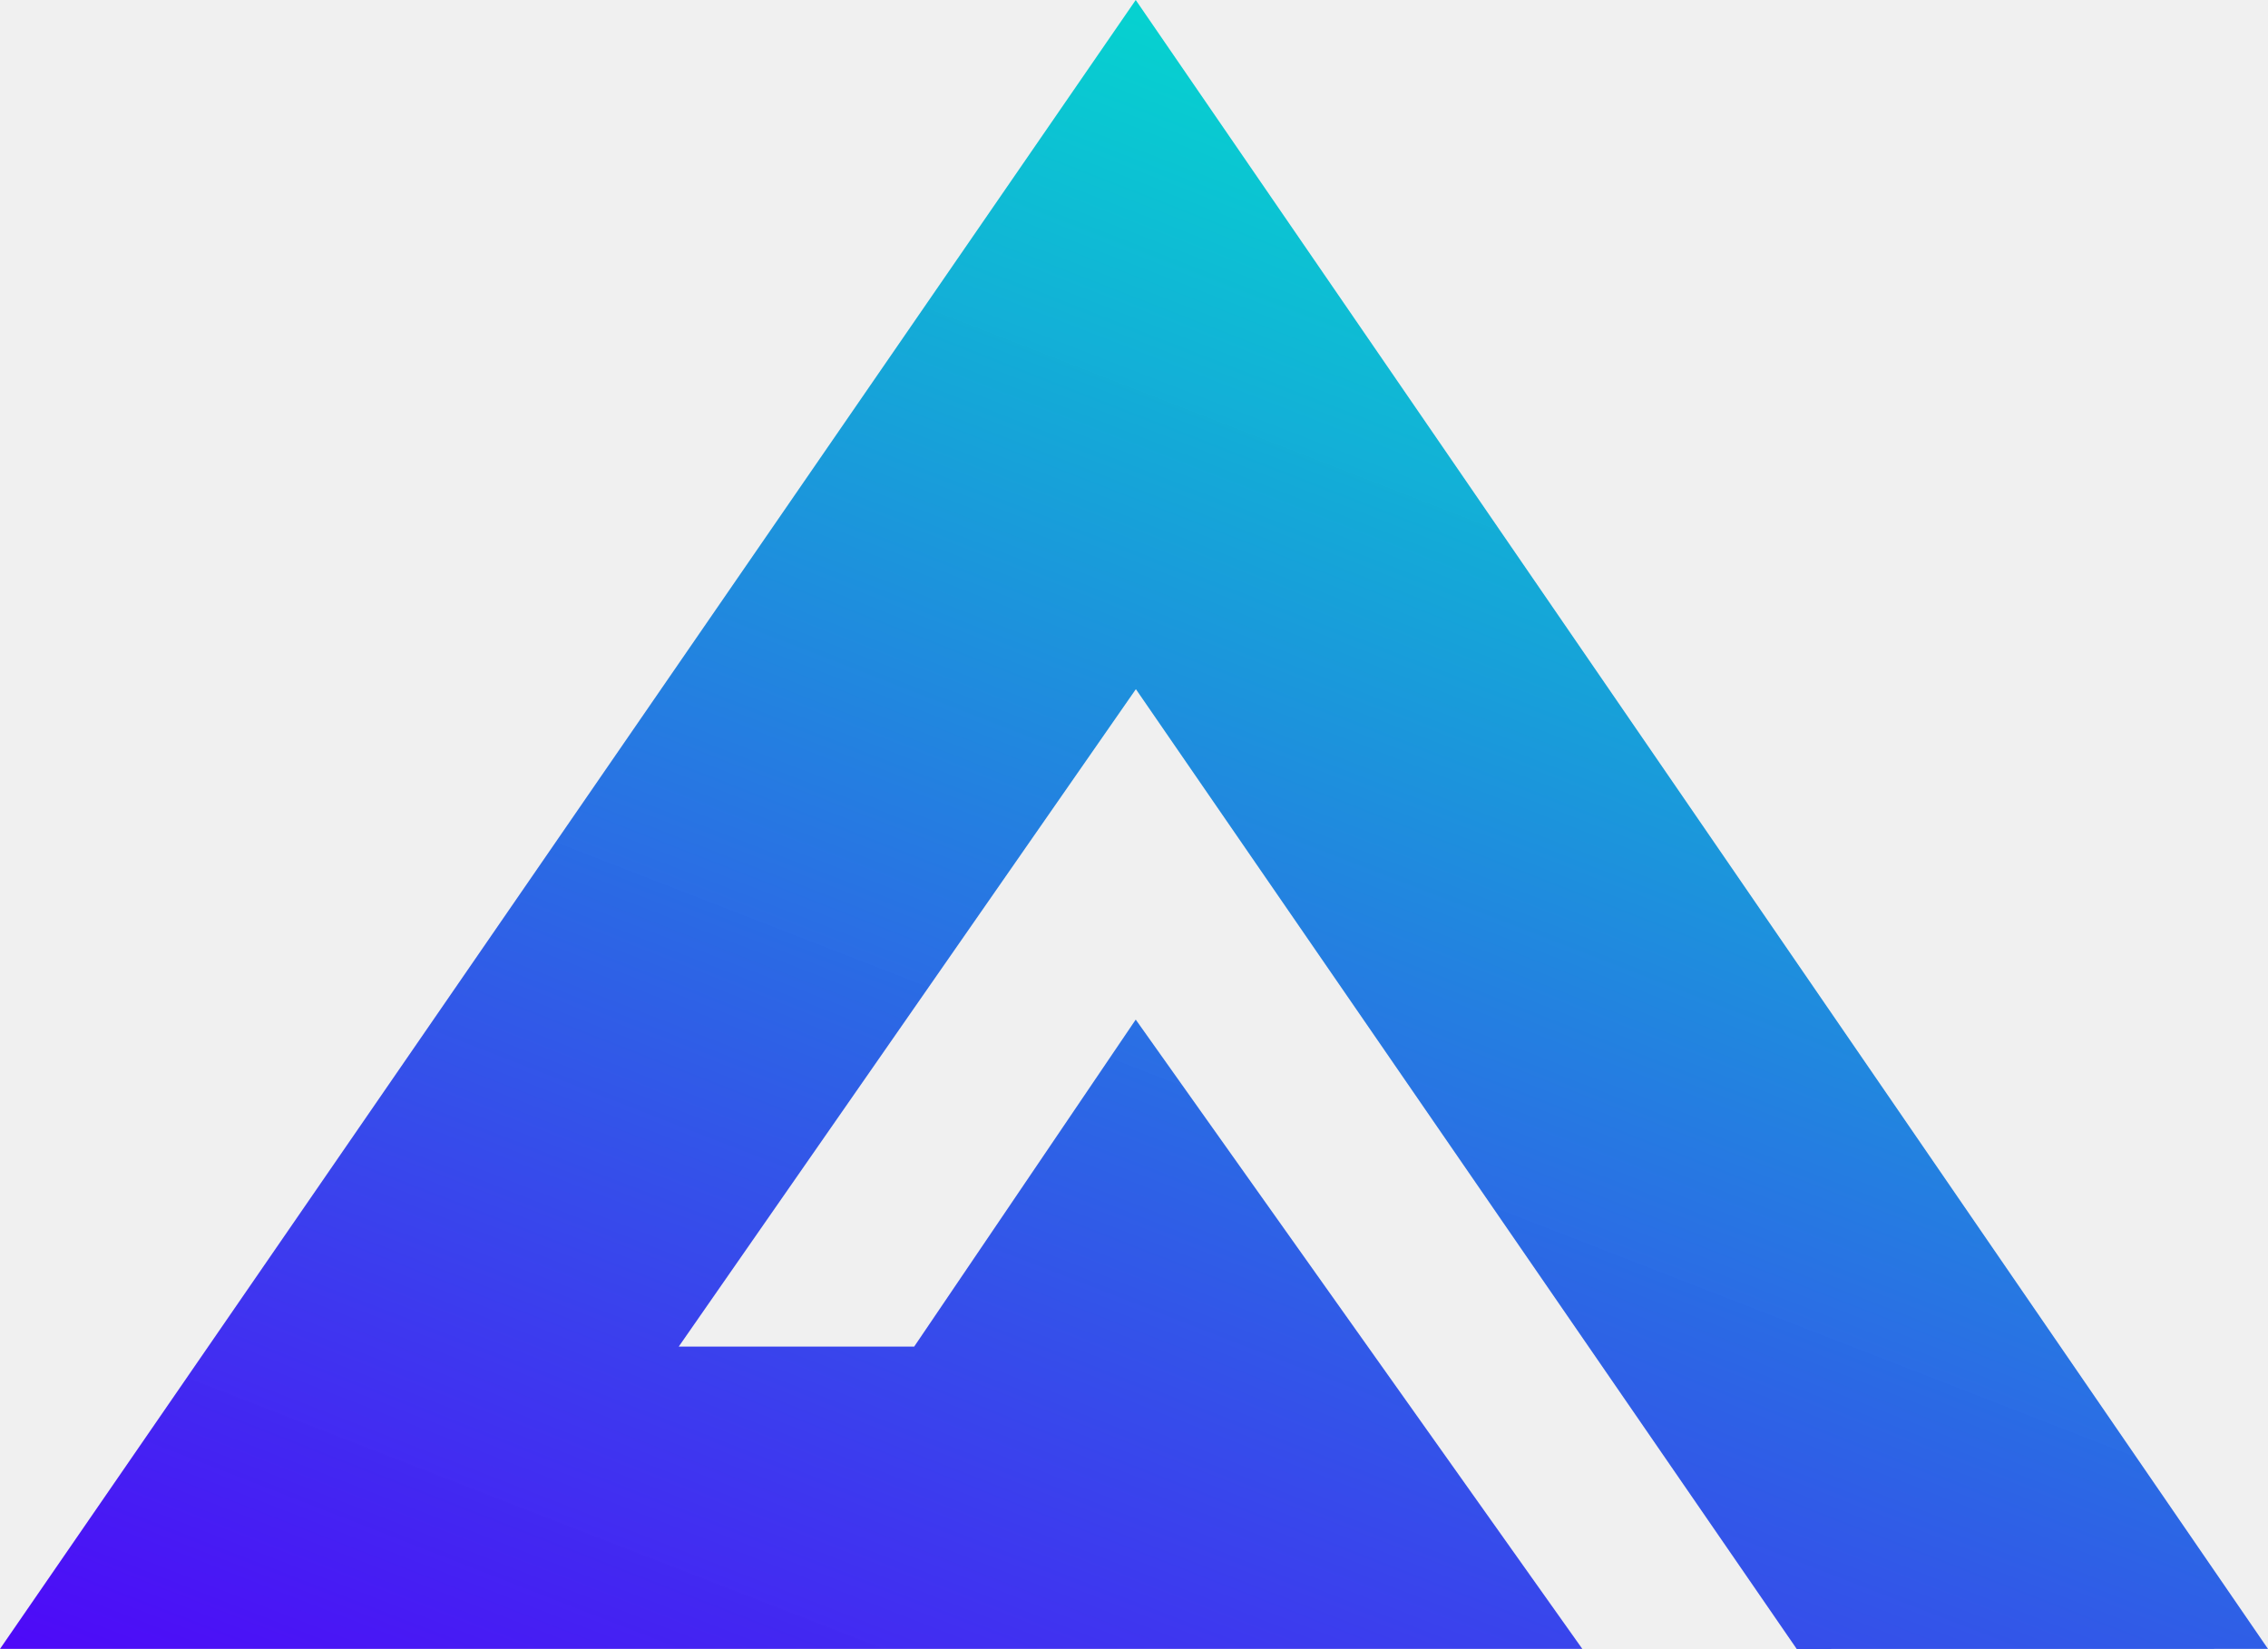
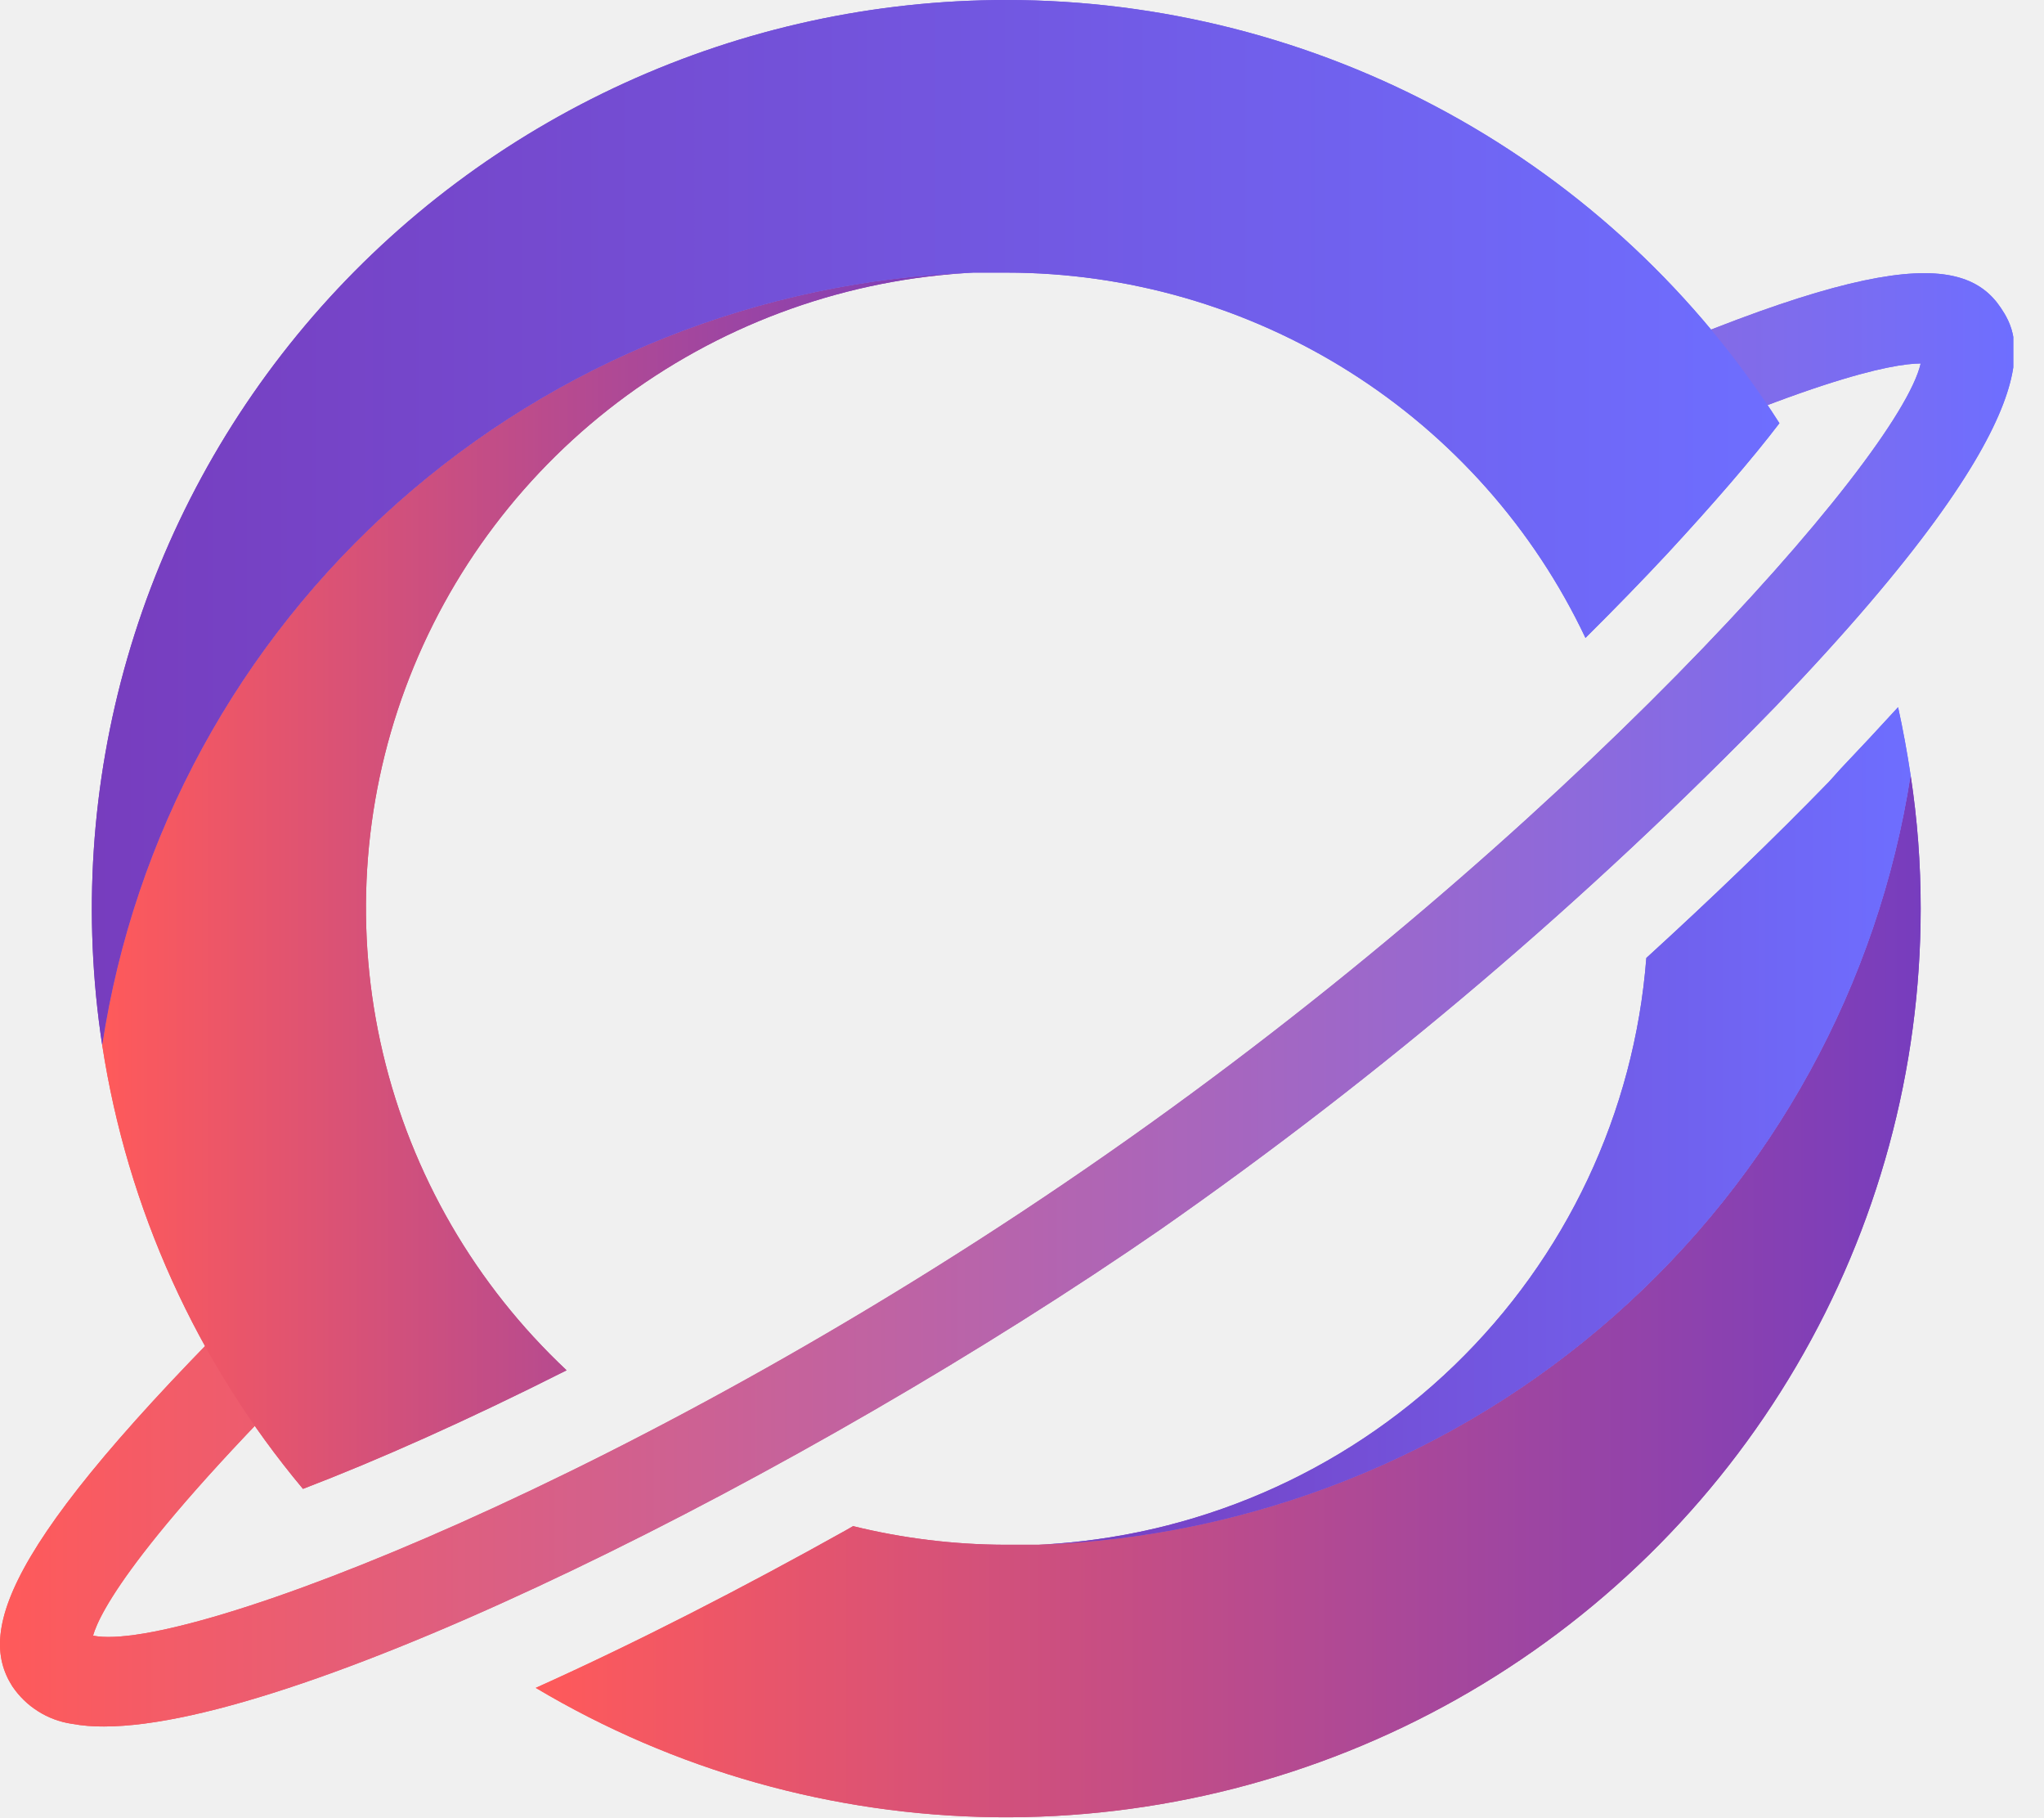
- <svg xmlns="http://www.w3.org/2000/svg" height="21.462" viewBox="0 0 29.515 21.462" width="29.515">
-   <linearGradient id="a" gradientUnits="objectBoundingBox" x1=".536" x2=".011" y1=".026" y2="1">
-     <stop offset="0" stop-color="#03d1cf" stop-opacity=".988" />
-     <stop offset="1" stop-color="#4e09f8" />
-   </linearGradient>
-   <path d="m555.182 717.462-14.735-21.462-14.78 21.462h20.592l-5.812-8.191-2.883 4.256h-3.064l5.949-8.557 8.6 12.493z" fill="url(#a)" transform="translate(-525.667 -696)" />
+ <svg xmlns="http://www.w3.org/2000/svg" width="36" height="32" viewBox="0 0 36 32" fill="none">
+   <g clip-path="url(#clip0_4_45)">
+     <path d="M1.832 30.4C1.641 30.402 1.449 30.386 1.26 30.352C1.05 30.32 0.848 30.245 0.669 30.131C0.489 30.018 0.336 29.868 0.217 29.692C-0.427 28.684 0.141 27.048 4.978 22.336C5.052 22.256 5.141 22.193 5.241 22.148C5.34 22.104 5.448 22.081 5.557 22.079C5.666 22.077 5.774 22.098 5.875 22.139C5.976 22.18 6.067 22.241 6.144 22.318C6.22 22.395 6.28 22.487 6.32 22.588C6.359 22.689 6.378 22.797 6.374 22.905C6.371 23.014 6.345 23.12 6.299 23.218C6.252 23.316 6.187 23.404 6.105 23.476C2.416 27.076 1.752 28.4 1.639 28.8C3.23 29.128 11.361 26 19.508 20.312C27.514 14.732 33.446 8.076 33.828 6.4C33.337 6.4 31.815 6.672 27.47 8.712C27.373 8.759 27.269 8.787 27.162 8.793C27.055 8.799 26.948 8.785 26.847 8.749C26.746 8.714 26.653 8.659 26.574 8.588C26.494 8.517 26.43 8.431 26.384 8.334C26.339 8.238 26.313 8.134 26.309 8.028C26.304 7.921 26.321 7.815 26.358 7.716C26.396 7.616 26.453 7.525 26.526 7.447C26.599 7.37 26.687 7.307 26.785 7.264C32.934 4.388 34.578 4.428 35.242 5.424C35.548 5.892 36.361 7.132 31.271 12.44C27.966 15.84 24.342 18.921 20.45 21.64C14.2 25.96 5.308 30.4 1.832 30.4Z" fill="url(#paint0_linear_4_45)" />
+     <path d="M33.651 13.652C33.079 17.334 31.231 20.701 28.426 23.174C25.621 25.648 22.036 27.071 18.288 27.2H17.861H17.695C16.796 27.197 15.899 27.087 15.025 26.872L14.893 26.948C13.088 27.956 11.224 28.916 9.436 29.72C11.88 31.176 14.669 31.961 17.519 31.997C20.369 32.032 23.177 31.315 25.657 29.92C28.137 28.525 30.201 26.502 31.636 24.056C33.072 21.611 33.828 18.831 33.828 16C33.829 15.214 33.77 14.429 33.651 13.652Z" fill="url(#paint1_linear_4_45)" />
+     <path d="M9.979 24.128C8.374 22.622 7.249 20.681 6.744 18.545C6.239 16.41 6.377 14.174 7.14 12.116C7.903 10.057 9.258 8.267 11.036 6.966C12.815 5.666 14.938 4.912 17.144 4.8C13.391 4.935 9.804 6.369 7.003 8.852C4.201 11.335 2.361 14.712 1.8 18.4C2.241 21.276 3.464 23.979 5.336 26.216C6.653 25.712 8.236 25.008 9.979 24.128Z" fill="url(#paint2_linear_4_45)" />
+     <path d="M32.419 13.536L32.218 13.76C31.219 14.788 30.131 15.832 28.996 16.868C28.786 19.591 27.582 22.143 25.61 24.046C23.638 25.949 21.034 27.07 18.288 27.2C22.036 27.071 25.621 25.648 28.426 23.174C31.231 20.701 33.079 17.334 33.651 13.652C33.591 13.252 33.518 12.852 33.43 12.452C33.112 12.8 32.777 13.16 32.419 13.536Z" fill="url(#paint3_linear_4_45)" />
+     <path d="M17.72 2.40776e-07C15.4 0.001 13.109 0.499 11.002 1.461C8.894 2.423 7.021 3.825 5.509 5.572C3.998 7.319 2.884 9.37 2.244 11.584C1.604 13.797 1.452 16.123 1.8 18.4C2.361 14.712 4.201 11.335 7.003 8.852C9.804 6.368 13.391 4.935 17.144 4.8C17.337 4.8 17.547 4.8 17.724 4.8C19.863 4.8 21.958 5.405 23.765 6.544C25.571 7.683 27.014 9.309 27.924 11.232C28.448 10.712 28.93 10.216 29.37 9.744C30.176 8.872 30.852 8.092 31.34 7.452C29.887 5.169 27.876 3.289 25.495 1.986C23.113 0.683 20.439 -0 17.72 2.40776e-07V2.40776e-07Z" fill="url(#paint4_linear_4_45)" />
+     <path d="M1.832 30.4C1.641 30.402 1.449 30.386 1.26 30.352C1.05 30.32 0.848 30.245 0.669 30.131C0.489 30.018 0.336 29.868 0.217 29.692C-0.427 28.684 0.141 27.048 4.978 22.336C5.052 22.256 5.141 22.193 5.241 22.148C5.34 22.104 5.448 22.081 5.557 22.079C5.666 22.077 5.774 22.098 5.875 22.139C5.976 22.18 6.067 22.241 6.144 22.318C6.22 22.395 6.28 22.487 6.32 22.588C6.359 22.689 6.378 22.797 6.374 22.905C6.371 23.014 6.345 23.12 6.299 23.218C6.252 23.316 6.187 23.404 6.105 23.476C2.416 27.076 1.752 28.4 1.639 28.8C3.23 29.128 11.361 26 19.508 20.312C27.514 14.732 33.446 8.076 33.828 6.4C33.337 6.4 31.815 6.672 27.47 8.712C27.373 8.759 27.269 8.787 27.162 8.793C27.055 8.799 26.948 8.785 26.847 8.749C26.746 8.714 26.653 8.659 26.574 8.588C26.494 8.517 26.43 8.431 26.384 8.334C26.339 8.238 26.313 8.134 26.309 8.028C26.304 7.921 26.321 7.815 26.358 7.716C26.396 7.616 26.453 7.525 26.526 7.447C26.599 7.37 26.687 7.307 26.785 7.264C32.934 4.388 34.578 4.428 35.242 5.424C35.548 5.892 36.361 7.132 31.271 12.44C27.966 15.84 24.342 18.921 20.45 21.64C14.2 25.96 5.308 30.4 1.832 30.4Z" fill="url(#paint5_linear_4_45)" />
+     <path d="M33.651 13.652C33.079 17.334 31.231 20.701 28.426 23.174C25.621 25.648 22.036 27.071 18.288 27.2H17.861H17.695C16.796 27.197 15.899 27.087 15.025 26.872L14.893 26.948C13.088 27.956 11.224 28.916 9.436 29.72C11.88 31.176 14.669 31.961 17.519 31.997C20.369 32.032 23.177 31.315 25.657 29.92C28.137 28.525 30.201 26.502 31.636 24.056C33.072 21.611 33.828 18.831 33.828 16C33.829 15.214 33.77 14.429 33.651 13.652Z" fill="url(#paint6_linear_4_45)" />
+     <path d="M9.979 24.128C8.374 22.622 7.249 20.681 6.744 18.545C6.239 16.41 6.377 14.174 7.14 12.116C7.903 10.057 9.258 8.267 11.036 6.966C12.815 5.666 14.938 4.912 17.144 4.8C13.391 4.935 9.804 6.369 7.003 8.852C4.201 11.335 2.361 14.712 1.8 18.4C2.241 21.276 3.464 23.979 5.336 26.216C6.653 25.712 8.236 25.008 9.979 24.128Z" fill="url(#paint7_linear_4_45)" />
+     <path d="M32.419 13.536L32.218 13.76C31.219 14.788 30.131 15.832 28.996 16.868C28.786 19.591 27.582 22.143 25.61 24.046C23.638 25.949 21.034 27.07 18.288 27.2C22.036 27.071 25.621 25.648 28.426 23.174C31.231 20.701 33.079 17.334 33.651 13.652C33.591 13.252 33.518 12.852 33.43 12.452C33.112 12.8 32.777 13.16 32.419 13.536Z" fill="url(#paint8_linear_4_45)" />
+     <path d="M17.72 2.40776e-07C15.4 0.001 13.109 0.499 11.002 1.461C8.894 2.423 7.021 3.825 5.509 5.572C3.998 7.319 2.884 9.37 2.244 11.584C1.604 13.797 1.452 16.123 1.8 18.4C2.361 14.712 4.201 11.335 7.003 8.852C9.804 6.368 13.391 4.935 17.144 4.8C17.337 4.8 17.547 4.8 17.724 4.8C19.863 4.8 21.958 5.405 23.765 6.544C25.571 7.683 27.014 9.309 27.924 11.232C28.448 10.712 28.93 10.216 29.37 9.744C30.176 8.872 30.852 8.092 31.34 7.452C29.887 5.169 27.876 3.289 25.495 1.986C23.113 0.683 20.439 -0 17.72 2.40776e-07V2.40776e-07Z" fill="url(#paint9_linear_4_45)" />
+   </g>
+   <defs>
+     <linearGradient id="paint0_linear_4_45" x1="-2.38117e-05" y1="17.6" x2="35.459" y2="17.6" gradientUnits="userSpaceOnUse">
+       <stop stop-color="#FF5A5A" />
+       <stop offset="1" stop-color="#6E6EFF" />
+     </linearGradient>
+     <linearGradient id="paint1_linear_4_45" x1="9.436" y1="22.824" x2="33.833" y2="22.824" gradientUnits="userSpaceOnUse">
+       <stop stop-color="#FF5A5A" />
+       <stop offset="1" stop-color="#773DBE" />
+     </linearGradient>
+     <linearGradient id="paint2_linear_4_45" x1="1.8" y1="15.52" x2="17.144" y2="15.52" gradientUnits="userSpaceOnUse">
+       <stop stop-color="#FF5A5A" />
+       <stop offset="1" stop-color="#773DBE" />
+     </linearGradient>
+     <linearGradient id="paint3_linear_4_45" x1="18.288" y1="19.816" x2="33.651" y2="19.816" gradientUnits="userSpaceOnUse">
+       <stop stop-color="#773DBE" />
+       <stop offset="1" stop-color="#6E6EFF" />
+     </linearGradient>
+     <linearGradient id="paint4_linear_4_45" x1="1.615" y1="9.204" x2="31.34" y2="9.204" gradientUnits="userSpaceOnUse">
+       <stop stop-color="#773DBE" />
+       <stop offset="1" stop-color="#6E6EFF" />
+     </linearGradient>
+     <linearGradient id="paint5_linear_4_45" x1="-2.38117e-05" y1="17.6" x2="35.459" y2="17.6" gradientUnits="userSpaceOnUse">
+       <stop stop-color="#FF5A5A" />
+       <stop offset="1" stop-color="#6E6EFF" />
+     </linearGradient>
+     <linearGradient id="paint6_linear_4_45" x1="9.436" y1="22.824" x2="33.833" y2="22.824" gradientUnits="userSpaceOnUse">
+       <stop stop-color="#FF5A5A" />
+       <stop offset="1" stop-color="#773DBE" />
+     </linearGradient>
+     <linearGradient id="paint7_linear_4_45" x1="1.8" y1="15.52" x2="17.144" y2="15.52" gradientUnits="userSpaceOnUse">
+       <stop stop-color="#FF5A5A" />
+       <stop offset="1" stop-color="#773DBE" />
+     </linearGradient>
+     <linearGradient id="paint8_linear_4_45" x1="18.288" y1="19.816" x2="33.651" y2="19.816" gradientUnits="userSpaceOnUse">
+       <stop stop-color="#773DBE" />
+       <stop offset="1" stop-color="#6E6EFF" />
+     </linearGradient>
+     <linearGradient id="paint9_linear_4_45" x1="1.615" y1="9.204" x2="31.34" y2="9.204" gradientUnits="userSpaceOnUse">
+       <stop stop-color="#773DBE" />
+       <stop offset="1" stop-color="#6E6EFF" />
+     </linearGradient>
+     <clipPath id="clip0_4_45">
+       <rect width="35.459" height="32" fill="white" />
+     </clipPath>
+   </defs>
</svg>
